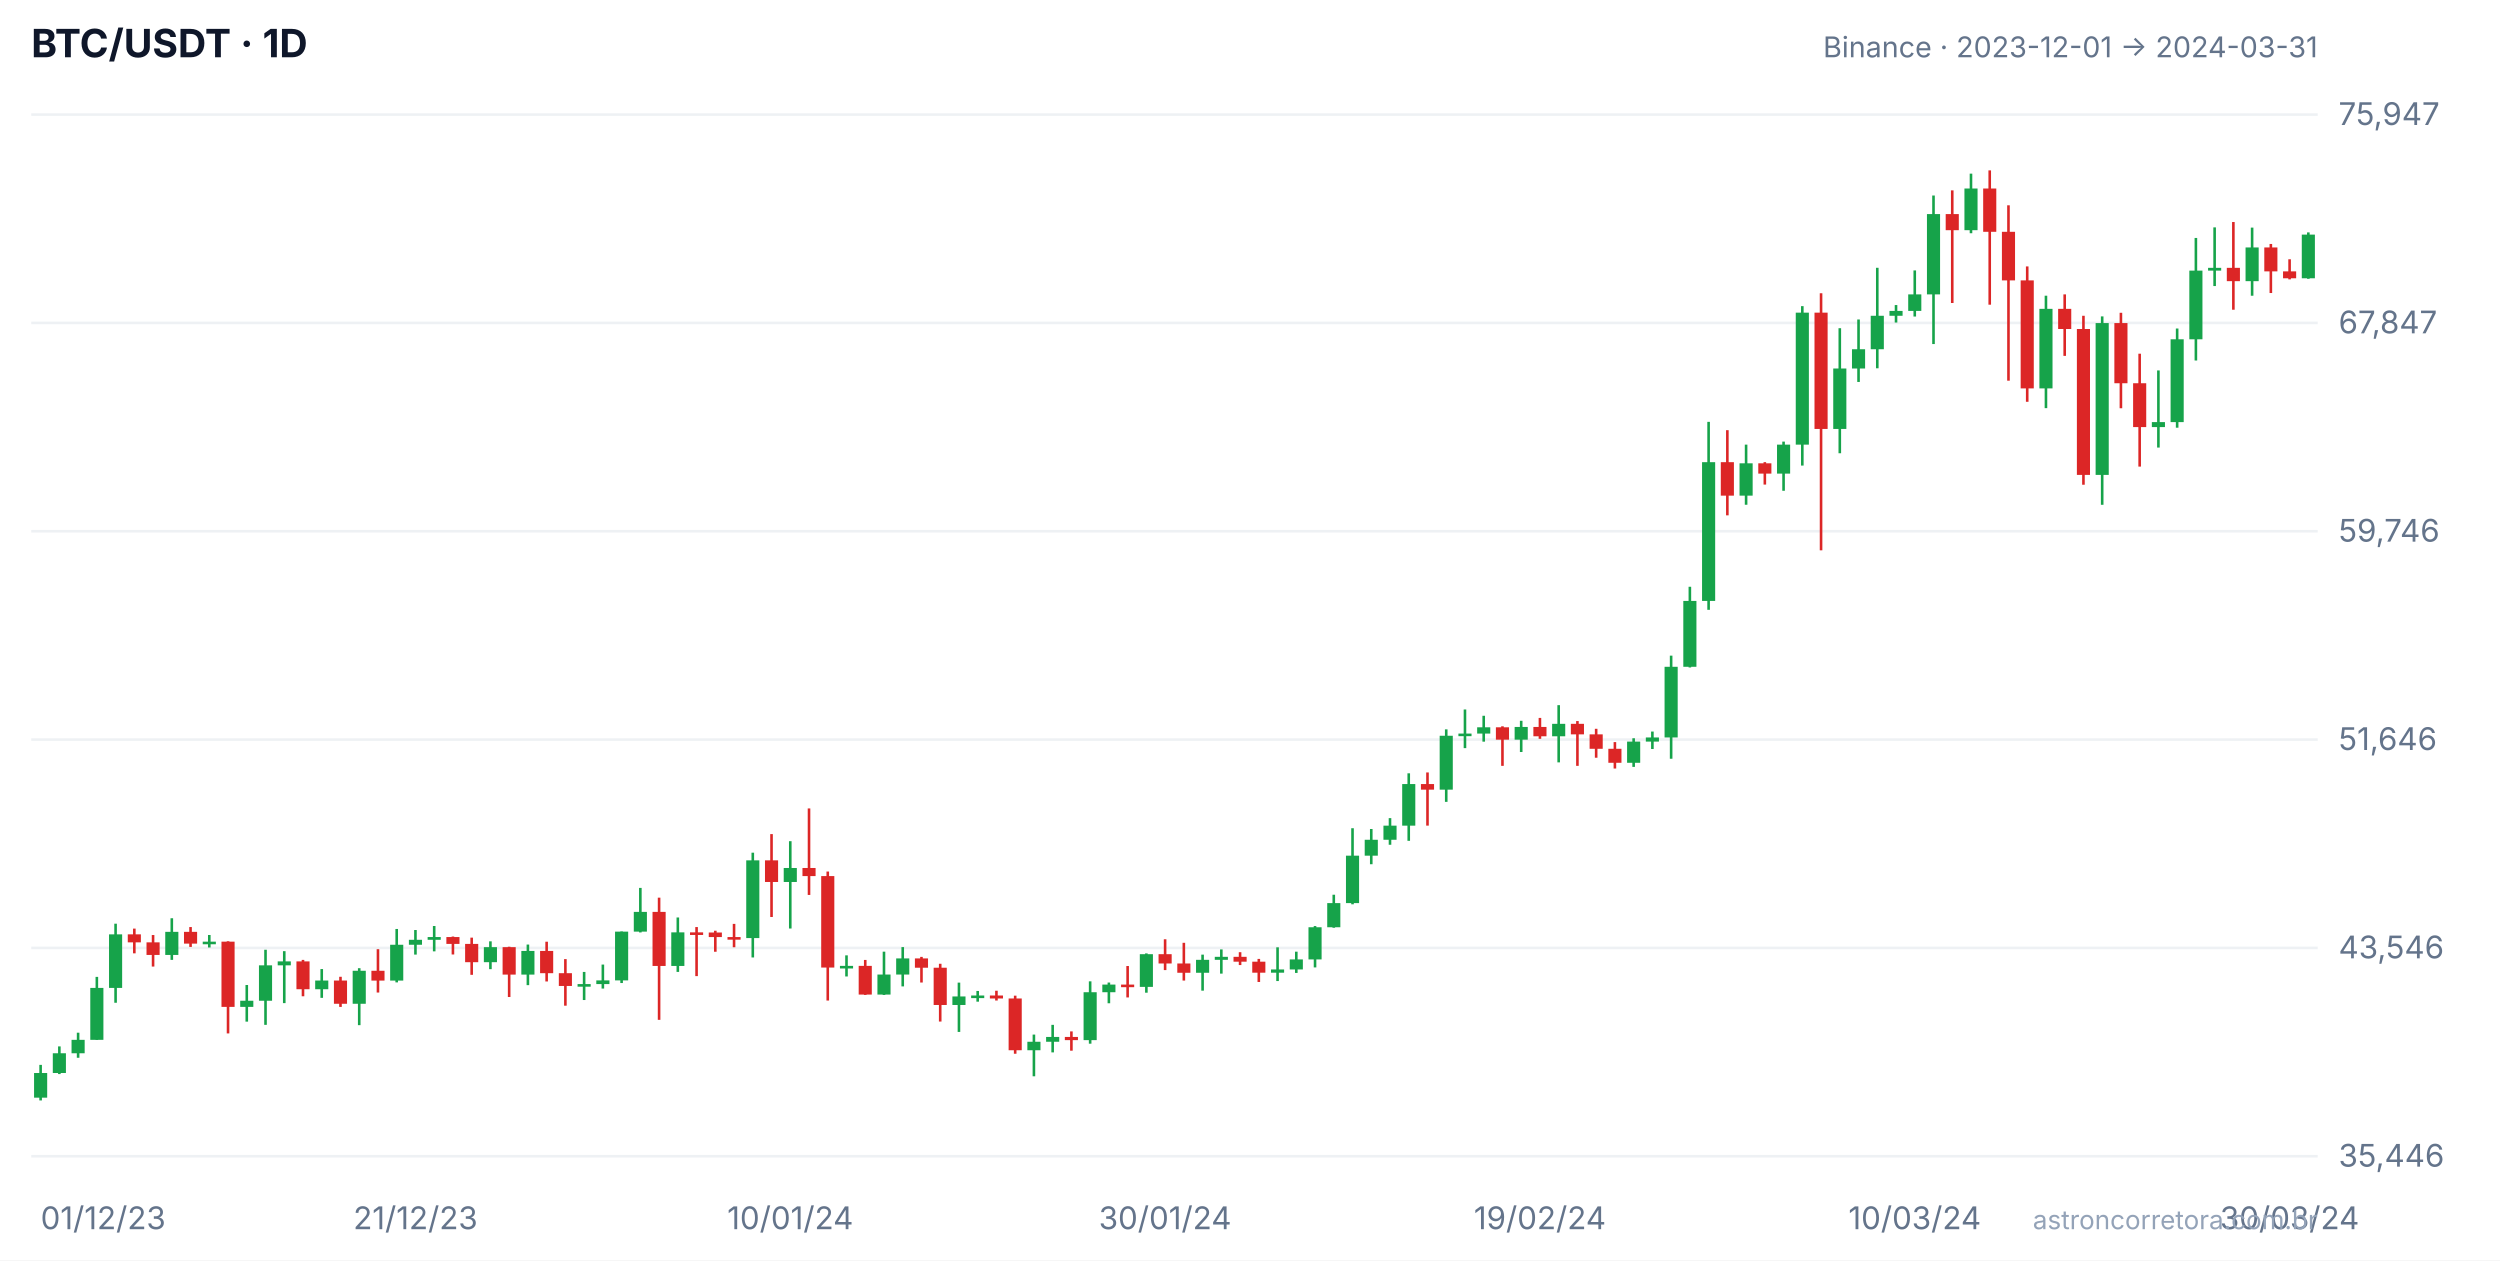
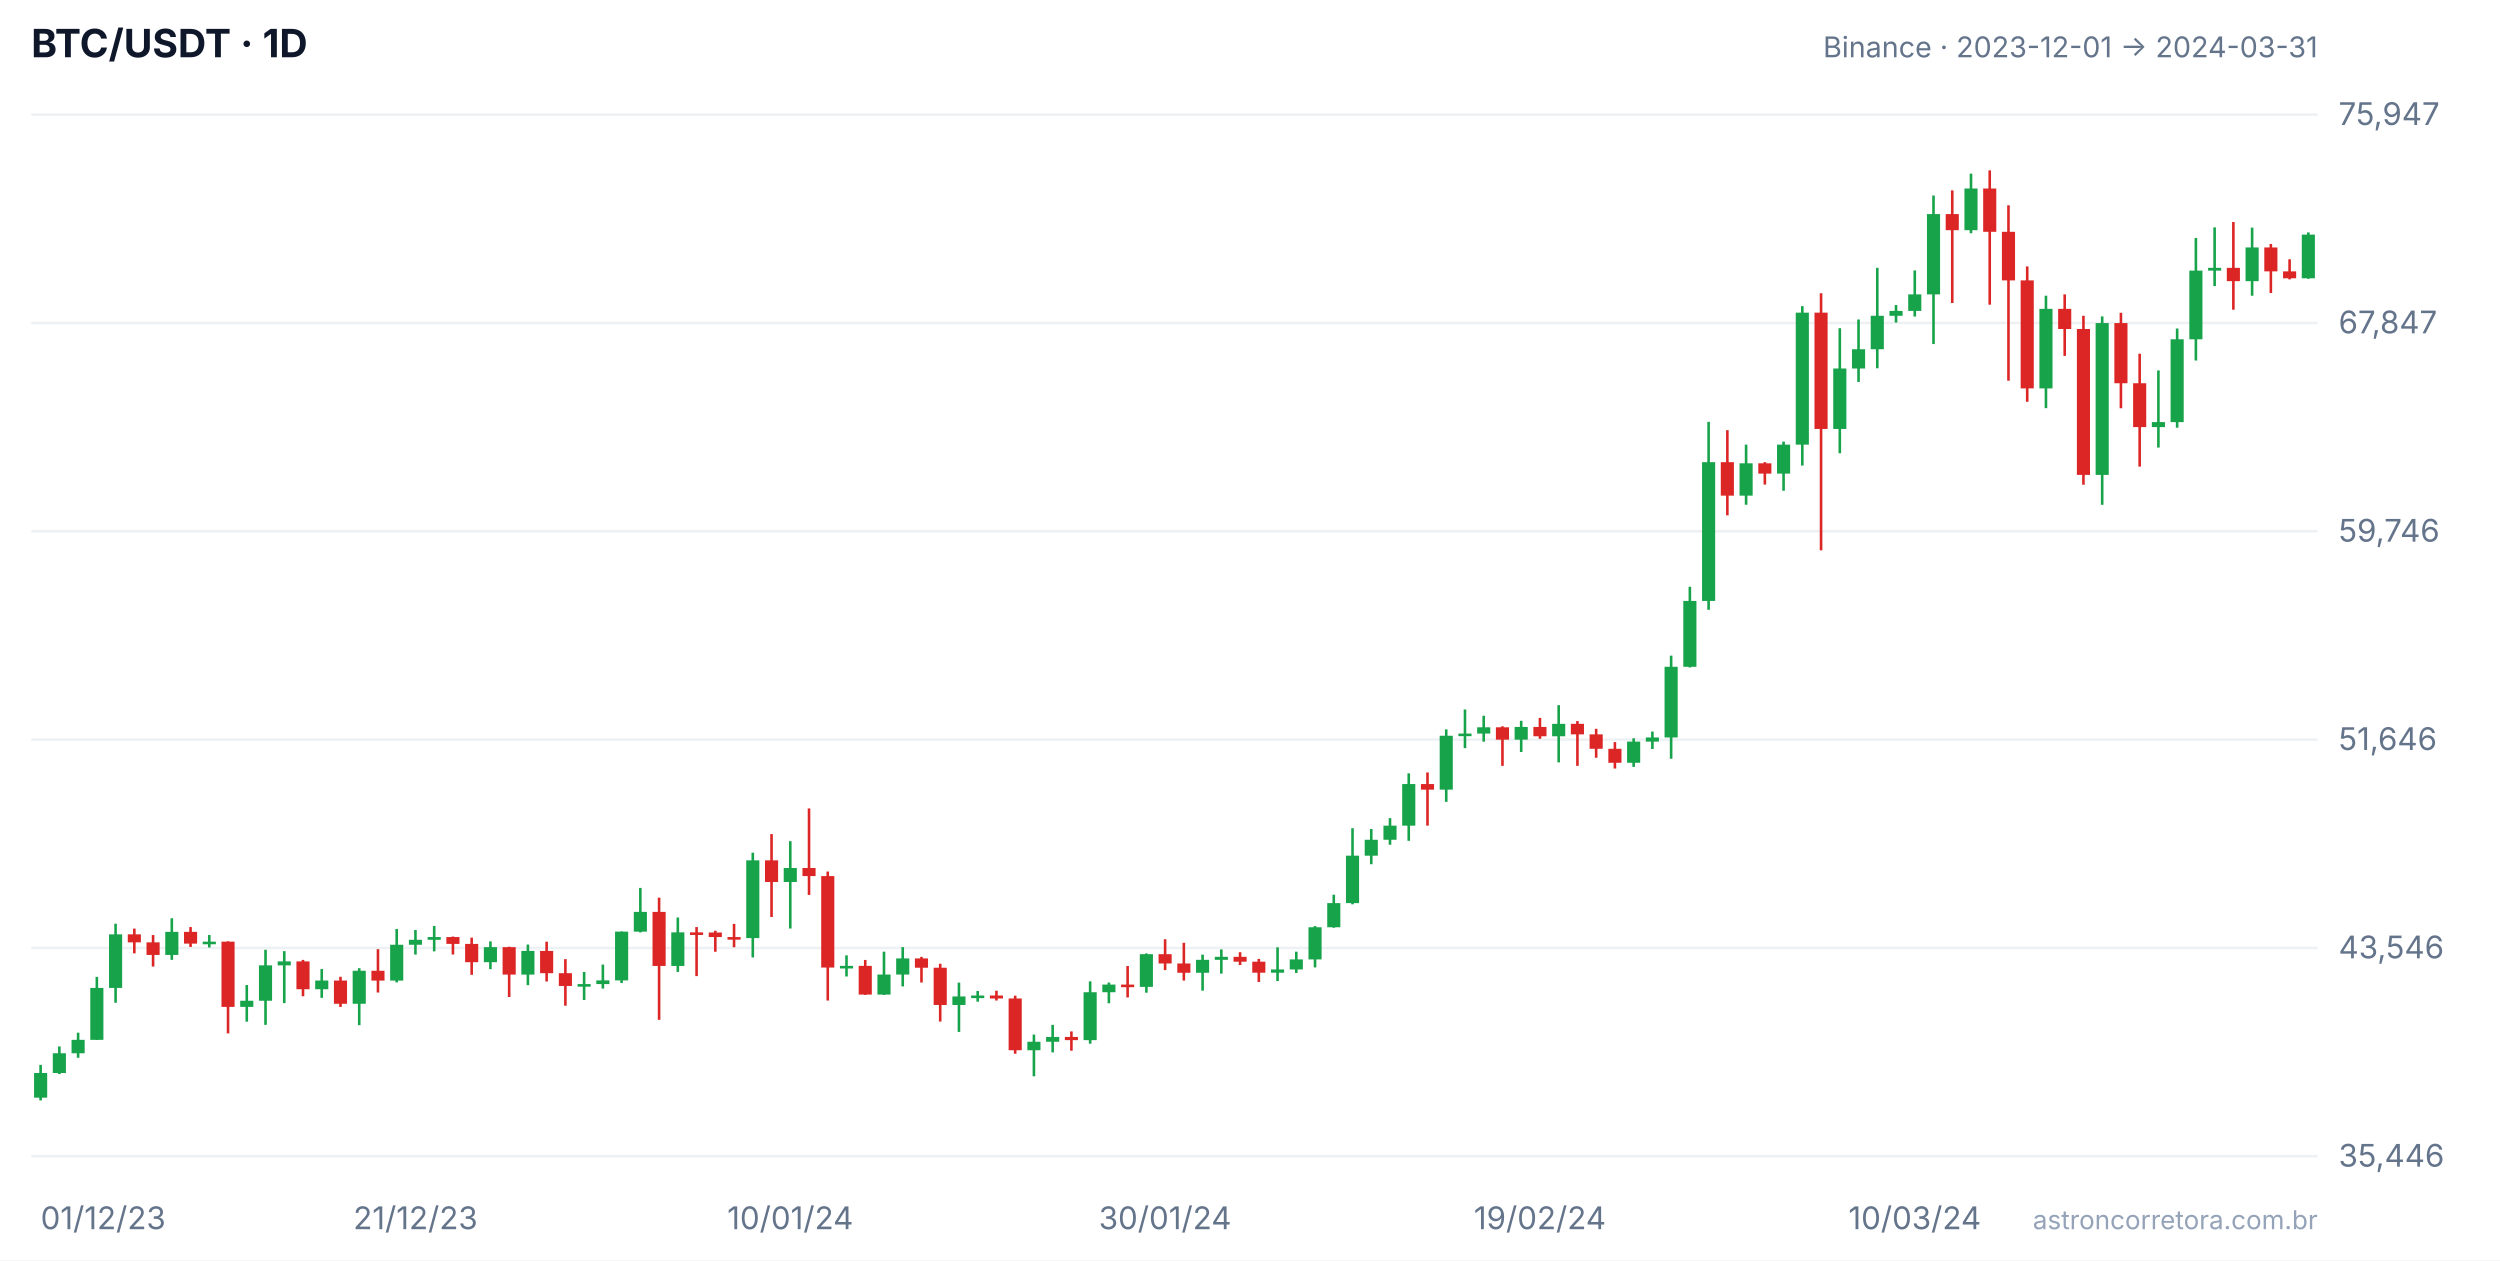
<svg xmlns="http://www.w3.org/2000/svg" viewBox="0 0 960 484" font-family="Inter,system-ui,sans-serif" font-size="12" role="img">
  <rect width="960" height="484" fill="#ffffff" />
  <text x="12" y="22" font-size="15" font-weight="700" fill="#0f172a">BTC/USDT · 1D</text>
  <text x="890" y="22" font-size="11" fill="#64748b" text-anchor="end">Binance · 2023-12-01 → 2024-03-31</text>
  <line x1="12" x2="890" y1="444" y2="444" stroke="#eef1f4" />
  <text x="898" y="448" fill="#64748b">35,446</text>
  <line x1="12" x2="890" y1="364" y2="364" stroke="#eef1f4" />
  <text x="898" y="368" fill="#64748b">43,546</text>
  <line x1="12" x2="890" y1="284" y2="284" stroke="#eef1f4" />
  <text x="898" y="288" fill="#64748b">51,646</text>
  <line x1="12" x2="890" y1="204" y2="204" stroke="#eef1f4" />
  <text x="898" y="208" fill="#64748b">59,746</text>
  <line x1="12" x2="890" y1="124" y2="124" stroke="#eef1f4" />
  <text x="898" y="128" fill="#64748b">67,847</text>
  <line x1="12" x2="890" y1="44" y2="44" stroke="#eef1f4" />
  <text x="898" y="48" fill="#64748b">75,947</text>
  <text x="15.598" y="472" fill="#64748b" text-anchor="start">01/12/23</text>
  <text x="159.533" y="472" fill="#64748b" text-anchor="middle">21/12/23</text>
  <text x="303.467" y="472" fill="#64748b" text-anchor="middle">10/01/24</text>
  <text x="447.402" y="472" fill="#64748b" text-anchor="middle">30/01/24</text>
  <text x="591.336" y="472" fill="#64748b" text-anchor="middle">19/02/24</text>
  <text x="735.27" y="472" fill="#64748b" text-anchor="middle">10/03/24</text>
-   <text x="879.205" y="472" fill="#64748b" text-anchor="middle">30/03/24</text>
  <line x1="15.598" x2="15.598" y1="408.911" y2="422.571" stroke="#16a34a" />
  <rect x="13.08" y="412.037" width="5.038" height="9.467" fill="#16a34a" />
  <line x1="22.795" x2="22.795" y1="401.818" y2="412.441" stroke="#16a34a" />
  <rect x="20.276" y="404.453" width="5.038" height="7.584" fill="#16a34a" />
  <line x1="29.992" x2="29.992" y1="396.556" y2="406.186" stroke="#16a34a" />
  <rect x="27.473" y="399.299" width="5.038" height="5.155" fill="#16a34a" />
  <line x1="37.189" x2="37.189" y1="375.124" y2="399.299" stroke="#16a34a" />
  <rect x="34.67" y="379.36" width="5.038" height="19.939" fill="#16a34a" />
  <line x1="44.385" x2="44.385" y1="354.699" y2="385.059" stroke="#16a34a" />
  <rect x="41.866" y="358.795" width="5.038" height="20.565" fill="#16a34a" />
  <line x1="51.582" x2="51.582" y1="356.584" y2="366.084" stroke="#dc2626" />
  <rect x="49.063" y="358.79" width="5.038" height="3.073" fill="#dc2626" />
  <line x1="58.779" x2="58.779" y1="359.051" y2="371.162" stroke="#dc2626" />
  <rect x="56.26" y="361.863" width="5.038" height="4.835" fill="#dc2626" />
  <line x1="65.975" x2="65.975" y1="352.605" y2="368.594" stroke="#16a34a" />
  <rect x="63.457" y="357.83" width="5.038" height="8.867" fill="#16a34a" />
  <line x1="73.172" x2="73.172" y1="355.983" y2="363.622" stroke="#dc2626" />
  <rect x="70.653" y="357.83" width="5.038" height="4.517" fill="#dc2626" />
  <line x1="80.369" x2="80.369" y1="359.035" y2="363.835" stroke="#16a34a" />
  <rect x="77.85" y="361.598" width="5.038" height="1" fill="#16a34a" />
  <line x1="87.566" x2="87.566" y1="361.45" y2="396.832" stroke="#dc2626" />
  <rect x="85.047" y="361.598" width="5.038" height="25.048" fill="#dc2626" />
  <line x1="94.762" x2="94.762" y1="378.243" y2="392.309" stroke="#16a34a" />
  <rect x="92.243" y="384.285" width="5.038" height="2.36" fill="#16a34a" />
  <line x1="101.959" x2="101.959" y1="364.702" y2="393.543" stroke="#16a34a" />
  <rect x="99.44" y="370.689" width="5.038" height="13.596" fill="#16a34a" />
  <line x1="109.156" x2="109.156" y1="365.247" y2="385.198" stroke="#16a34a" />
  <rect x="106.637" y="369.176" width="5.038" height="1.513" fill="#16a34a" />
  <line x1="116.352" x2="116.352" y1="368.597" y2="382.571" stroke="#dc2626" />
  <rect x="113.834" y="369.176" width="5.038" height="10.686" fill="#dc2626" />
  <line x1="123.549" x2="123.549" y1="372.117" y2="383.173" stroke="#16a34a" />
  <rect x="121.03" y="376.526" width="5.038" height="3.336" fill="#16a34a" />
  <line x1="130.746" x2="130.746" y1="375.083" y2="386.659" stroke="#dc2626" />
  <rect x="128.227" y="376.526" width="5.038" height="8.922" fill="#dc2626" />
  <line x1="137.943" x2="137.943" y1="371.787" y2="393.662" stroke="#16a34a" />
  <rect x="135.424" y="372.775" width="5.038" height="12.673" fill="#16a34a" />
  <line x1="145.139" x2="145.139" y1="364.487" y2="381.137" stroke="#dc2626" />
  <rect x="142.62" y="372.775" width="5.038" height="3.771" fill="#dc2626" />
  <line x1="152.336" x2="152.336" y1="356.724" y2="377.237" stroke="#16a34a" />
  <rect x="149.817" y="362.789" width="5.038" height="13.757" fill="#16a34a" />
  <line x1="159.533" x2="159.533" y1="357.125" y2="366.564" stroke="#16a34a" />
  <rect x="157.014" y="360.884" width="5.038" height="1.905" fill="#16a34a" />
  <line x1="166.73" x2="166.73" y1="355.586" y2="365.321" stroke="#16a34a" />
  <rect x="164.211" y="359.825" width="5.038" height="1.059" fill="#16a34a" />
  <line x1="173.926" x2="173.926" y1="359.631" y2="366.52" stroke="#dc2626" />
  <rect x="171.407" y="359.825" width="5.038" height="2.636" fill="#dc2626" />
  <line x1="181.123" x2="181.123" y1="360.052" y2="374.334" stroke="#dc2626" />
  <rect x="178.604" y="362.461" width="5.038" height="7.019" fill="#dc2626" />
  <line x1="188.32" x2="188.32" y1="361.471" y2="372.157" stroke="#16a34a" />
  <rect x="185.801" y="363.705" width="5.038" height="5.774" fill="#16a34a" />
  <line x1="195.516" x2="195.516" y1="363.542" y2="382.851" stroke="#dc2626" />
  <rect x="192.998" y="363.705" width="5.038" height="10.54" fill="#dc2626" />
  <line x1="202.713" x2="202.713" y1="362.709" y2="378.297" stroke="#16a34a" />
  <rect x="200.194" y="365.16" width="5.038" height="9.086" fill="#16a34a" />
  <line x1="209.91" x2="209.91" y1="361.617" y2="376.884" stroke="#dc2626" />
  <rect x="207.391" y="365.16" width="5.038" height="8.544" fill="#dc2626" />
  <line x1="217.107" x2="217.107" y1="368.299" y2="386.185" stroke="#dc2626" />
  <rect x="214.588" y="373.704" width="5.038" height="4.907" fill="#dc2626" />
  <line x1="224.303" x2="224.303" y1="373.224" y2="384.01" stroke="#16a34a" />
  <rect x="221.784" y="377.886" width="5.038" height="1" fill="#16a34a" />
  <line x1="231.5" x2="231.5" y1="370.393" y2="379.609" stroke="#16a34a" />
  <rect x="228.981" y="376.471" width="5.038" height="1.415" fill="#16a34a" />
  <line x1="238.697" x2="238.697" y1="357.701" y2="377.486" stroke="#16a34a" />
  <rect x="236.178" y="357.746" width="5.038" height="18.725" fill="#16a34a" />
  <line x1="245.893" x2="245.893" y1="340.955" y2="358.054" stroke="#16a34a" />
  <rect x="243.375" y="350.167" width="5.038" height="7.579" fill="#16a34a" />
  <line x1="253.09" x2="253.09" y1="344.704" y2="391.617" stroke="#dc2626" />
  <rect x="250.571" y="350.167" width="5.038" height="20.757" fill="#dc2626" />
  <line x1="260.287" x2="260.287" y1="352.313" y2="373.21" stroke="#16a34a" />
  <rect x="257.768" y="358.027" width="5.038" height="12.897" fill="#16a34a" />
  <line x1="267.484" x2="267.484" y1="355.989" y2="374.827" stroke="#dc2626" />
  <rect x="264.965" y="358.027" width="5.038" height="1" fill="#dc2626" />
  <line x1="274.68" x2="274.68" y1="357.401" y2="365.474" stroke="#dc2626" />
  <rect x="272.161" y="358.086" width="5.038" height="1.746" fill="#dc2626" />
  <line x1="281.877" x2="281.877" y1="354.772" y2="363.745" stroke="#dc2626" />
  <rect x="279.358" y="359.832" width="5.038" height="1" fill="#dc2626" />
  <line x1="289.074" x2="289.074" y1="327.431" y2="367.667" stroke="#16a34a" />
  <rect x="286.555" y="330.373" width="5.038" height="29.847" fill="#16a34a" />
  <line x1="296.27" x2="296.27" y1="320.29" y2="352.125" stroke="#dc2626" />
  <rect x="293.752" y="330.373" width="5.038" height="8.306" fill="#dc2626" />
  <line x1="303.467" x2="303.467" y1="323.016" y2="356.552" stroke="#16a34a" />
  <rect x="300.948" y="333.307" width="5.038" height="5.373" fill="#16a34a" />
  <line x1="310.664" x2="310.664" y1="310.438" y2="343.657" stroke="#dc2626" />
  <rect x="308.145" y="333.307" width="5.038" height="3.109" fill="#dc2626" />
  <line x1="317.861" x2="317.861" y1="334.674" y2="384.21" stroke="#dc2626" />
  <rect x="315.342" y="336.416" width="5.038" height="35.125" fill="#dc2626" />
  <line x1="325.057" x2="325.057" y1="366.857" y2="374.964" stroke="#16a34a" />
  <rect x="322.539" y="370.897" width="5.038" height="1" fill="#16a34a" />
  <line x1="332.254" x2="332.254" y1="368.615" y2="382.037" stroke="#dc2626" />
  <rect x="329.735" y="370.897" width="5.038" height="11.019" fill="#dc2626" />
  <line x1="339.451" x2="339.451" y1="365.441" y2="382.056" stroke="#16a34a" />
  <rect x="336.932" y="374.224" width="5.038" height="7.691" fill="#16a34a" />
  <line x1="346.648" x2="346.648" y1="363.687" y2="378.778" stroke="#16a34a" />
  <rect x="344.129" y="368.033" width="5.038" height="6.191" fill="#16a34a" />
  <line x1="353.844" x2="353.844" y1="367.44" y2="377.29" stroke="#dc2626" />
  <rect x="351.325" y="368.033" width="5.038" height="3.574" fill="#dc2626" />
  <line x1="361.041" x2="361.041" y1="370.087" y2="392.276" stroke="#dc2626" />
  <rect x="358.522" y="371.607" width="5.038" height="14.307" fill="#dc2626" />
  <line x1="368.238" x2="368.238" y1="377.328" y2="396.259" stroke="#16a34a" />
  <rect x="365.719" y="382.639" width="5.038" height="3.274" fill="#16a34a" />
  <line x1="375.434" x2="375.434" y1="380.53" y2="384.642" stroke="#16a34a" />
  <rect x="372.916" y="382.274" width="5.038" height="1" fill="#16a34a" />
  <line x1="382.631" x2="382.631" y1="380.443" y2="384.2" stroke="#dc2626" />
  <rect x="380.112" y="382.274" width="5.038" height="1.143" fill="#dc2626" />
  <line x1="389.828" x2="389.828" y1="382.337" y2="404.639" stroke="#dc2626" />
  <rect x="387.309" y="383.417" width="5.038" height="19.874" fill="#dc2626" />
  <line x1="397.025" x2="397.025" y1="397.279" y2="413.296" stroke="#16a34a" />
  <rect x="394.506" y="400.036" width="5.038" height="3.255" fill="#16a34a" />
  <line x1="404.221" x2="404.221" y1="393.543" y2="404.119" stroke="#16a34a" />
  <rect x="401.702" y="398.186" width="5.038" height="1.85" fill="#16a34a" />
  <line x1="411.418" x2="411.418" y1="396.059" y2="403.469" stroke="#dc2626" />
  <rect x="408.899" y="398.186" width="5.038" height="1.223" fill="#dc2626" />
  <line x1="418.615" x2="418.615" y1="376.834" y2="400.778" stroke="#16a34a" />
  <rect x="416.096" y="381.015" width="5.038" height="18.394" fill="#16a34a" />
  <line x1="425.811" x2="425.811" y1="377.297" y2="385.254" stroke="#16a34a" />
  <rect x="423.293" y="378.08" width="5.038" height="2.934" fill="#16a34a" />
  <line x1="433.008" x2="433.008" y1="370.949" y2="383.017" stroke="#dc2626" />
  <rect x="430.489" y="378.08" width="5.038" height="1" fill="#dc2626" />
  <line x1="440.205" x2="440.205" y1="366.107" y2="381.199" stroke="#16a34a" />
  <rect x="437.686" y="366.406" width="5.038" height="12.559" fill="#16a34a" />
  <line x1="447.402" x2="447.402" y1="360.681" y2="372.516" stroke="#dc2626" />
  <rect x="444.883" y="366.406" width="5.038" height="3.571" fill="#dc2626" />
  <line x1="454.598" x2="454.598" y1="362.036" y2="376.538" stroke="#dc2626" />
  <rect x="452.08" y="369.977" width="5.038" height="3.566" fill="#dc2626" />
  <line x1="461.795" x2="461.795" y1="366.579" y2="380.415" stroke="#16a34a" />
  <rect x="459.276" y="368.576" width="5.038" height="4.967" fill="#16a34a" />
  <line x1="468.992" x2="468.992" y1="364.576" y2="373.871" stroke="#16a34a" />
  <rect x="466.473" y="367.42" width="5.038" height="1.156" fill="#16a34a" />
  <line x1="476.189" x2="476.189" y1="365.642" y2="370.581" stroke="#dc2626" />
  <rect x="473.67" y="367.42" width="5.038" height="1.866" fill="#dc2626" />
  <line x1="483.385" x2="483.385" y1="368.22" y2="377.079" stroke="#dc2626" />
  <rect x="480.866" y="369.286" width="5.038" height="4.229" fill="#dc2626" />
  <line x1="490.582" x2="490.582" y1="363.768" y2="376.723" stroke="#16a34a" />
  <rect x="488.063" y="372.272" width="5.038" height="1.243" fill="#16a34a" />
  <line x1="497.779" x2="497.779" y1="365.445" y2="373.603" stroke="#16a34a" />
  <rect x="495.26" y="368.418" width="5.038" height="3.854" fill="#16a34a" />
  <line x1="504.975" x2="504.975" y1="355.603" y2="371.489" stroke="#16a34a" />
  <rect x="502.457" y="356.066" width="5.038" height="12.352" fill="#16a34a" />
  <line x1="512.172" x2="512.172" y1="343.575" y2="356.249" stroke="#16a34a" />
  <rect x="509.653" y="346.792" width="5.038" height="9.274" fill="#16a34a" />
  <line x1="519.369" x2="519.369" y1="318.038" y2="347.251" stroke="#16a34a" />
  <rect x="516.85" y="328.578" width="5.038" height="18.213" fill="#16a34a" />
  <line x1="526.566" x2="526.566" y1="318.334" y2="331.865" stroke="#16a34a" />
  <rect x="524.047" y="322.472" width="5.038" height="6.107" fill="#16a34a" />
  <line x1="533.762" x2="533.762" y1="314.16" y2="324.387" stroke="#16a34a" />
  <rect x="531.243" y="317.05" width="5.038" height="5.421" fill="#16a34a" />
  <line x1="540.959" x2="540.959" y1="296.954" y2="322.877" stroke="#16a34a" />
  <rect x="538.44" y="301.077" width="5.038" height="15.973" fill="#16a34a" />
  <line x1="548.156" x2="548.156" y1="296.62" y2="317.041" stroke="#dc2626" />
  <rect x="545.637" y="301.077" width="5.038" height="2.15" fill="#dc2626" />
  <line x1="555.352" x2="555.352" y1="280.076" y2="307.915" stroke="#16a34a" />
  <rect x="552.834" y="282.531" width="5.038" height="20.697" fill="#16a34a" />
  <line x1="562.549" x2="562.549" y1="272.442" y2="287.283" stroke="#16a34a" />
  <rect x="560.03" y="281.693" width="5.038" height="1" fill="#16a34a" />
  <line x1="569.746" x2="569.746" y1="274.857" y2="284.794" stroke="#16a34a" />
  <rect x="567.227" y="279.282" width="5.038" height="2.411" fill="#16a34a" />
  <line x1="576.943" x2="576.943" y1="278.899" y2="294.088" stroke="#dc2626" />
  <rect x="574.424" y="279.282" width="5.038" height="4.755" fill="#dc2626" />
  <line x1="584.139" x2="584.139" y1="276.784" y2="288.771" stroke="#16a34a" />
  <rect x="581.62" y="279.148" width="5.038" height="4.889" fill="#16a34a" />
  <line x1="591.336" x2="591.336" y1="275.68" y2="283.698" stroke="#dc2626" />
  <rect x="588.817" y="279.148" width="5.038" height="3.585" fill="#dc2626" />
  <line x1="598.533" x2="598.533" y1="270.779" y2="292.751" stroke="#16a34a" />
  <rect x="596.014" y="277.951" width="5.038" height="4.781" fill="#16a34a" />
  <line x1="605.73" x2="605.73" y1="276.885" y2="294.088" stroke="#dc2626" />
  <rect x="603.211" y="277.951" width="5.038" height="4.044" fill="#dc2626" />
  <line x1="612.926" x2="612.926" y1="279.858" y2="290.969" stroke="#dc2626" />
  <rect x="610.407" y="281.995" width="5.038" height="5.54" fill="#dc2626" />
  <line x1="620.123" x2="620.123" y1="284.966" y2="295.115" stroke="#dc2626" />
  <rect x="617.604" y="287.535" width="5.038" height="5.375" fill="#dc2626" />
  <line x1="627.32" x2="627.32" y1="283.49" y2="294.483" stroke="#16a34a" />
  <rect x="624.801" y="284.772" width="5.038" height="8.139" fill="#16a34a" />
  <line x1="634.516" x2="634.516" y1="280.917" y2="287.621" stroke="#16a34a" />
  <rect x="631.998" y="283.186" width="5.038" height="1.587" fill="#16a34a" />
  <line x1="641.713" x2="641.713" y1="251.767" y2="291.357" stroke="#16a34a" />
  <rect x="639.194" y="256.049" width="5.038" height="27.137" fill="#16a34a" />
  <line x1="648.91" x2="648.91" y1="225.317" y2="256.309" stroke="#16a34a" />
  <rect x="646.391" y="230.757" width="5.038" height="25.292" fill="#16a34a" />
  <line x1="656.107" x2="656.107" y1="161.99" y2="234.169" stroke="#16a34a" />
  <rect x="653.588" y="177.476" width="5.038" height="53.281" fill="#16a34a" />
  <line x1="663.303" x2="663.303" y1="165.187" y2="197.894" stroke="#dc2626" />
  <rect x="660.784" y="177.476" width="5.038" height="12.851" fill="#dc2626" />
  <line x1="670.5" x2="670.5" y1="170.739" y2="193.822" stroke="#16a34a" />
  <rect x="667.981" y="177.912" width="5.038" height="12.414" fill="#16a34a" />
  <line x1="677.697" x2="677.697" y1="177.465" y2="186.078" stroke="#dc2626" />
  <rect x="675.178" y="177.912" width="5.038" height="3.957" fill="#dc2626" />
  <line x1="684.893" x2="684.893" y1="169.577" y2="188.459" stroke="#16a34a" />
  <rect x="682.375" y="170.741" width="5.038" height="11.128" fill="#16a34a" />
  <line x1="692.09" x2="692.09" y1="117.556" y2="178.78" stroke="#16a34a" />
  <rect x="689.571" y="120.058" width="5.038" height="50.683" fill="#16a34a" />
  <line x1="699.287" x2="699.287" y1="112.608" y2="211.323" stroke="#dc2626" />
  <rect x="696.768" y="120.058" width="5.038" height="44.658" fill="#dc2626" />
  <line x1="706.484" x2="706.484" y1="126.029" y2="174.048" stroke="#16a34a" />
  <rect x="703.965" y="141.506" width="5.038" height="23.21" fill="#16a34a" />
  <line x1="713.68" x2="713.68" y1="122.682" y2="146.672" stroke="#16a34a" />
  <rect x="711.161" y="134.108" width="5.038" height="7.399" fill="#16a34a" />
  <line x1="720.877" x2="720.877" y1="102.831" y2="141.421" stroke="#16a34a" />
  <rect x="718.358" y="121.258" width="5.038" height="12.849" fill="#16a34a" />
  <line x1="728.074" x2="728.074" y1="117.141" y2="123.857" stroke="#16a34a" />
  <rect x="725.555" y="119.391" width="5.038" height="1.867" fill="#16a34a" />
  <line x1="735.27" x2="735.27" y1="103.842" y2="121.549" stroke="#16a34a" />
  <rect x="732.752" y="113.044" width="5.038" height="6.347" fill="#16a34a" />
  <line x1="742.467" x2="742.467" y1="75.078" y2="132.115" stroke="#16a34a" />
  <rect x="739.948" y="82.208" width="5.038" height="30.836" fill="#16a34a" />
  <line x1="749.664" x2="749.664" y1="73.103" y2="116.353" stroke="#dc2626" />
  <rect x="747.145" y="82.208" width="5.038" height="6.184" fill="#dc2626" />
  <line x1="756.861" x2="756.861" y1="66.68" y2="89.563" stroke="#16a34a" />
  <rect x="754.342" y="72.387" width="5.038" height="16.004" fill="#16a34a" />
  <line x1="764.057" x2="764.057" y1="65.429" y2="117.003" stroke="#dc2626" />
  <rect x="761.539" y="72.388" width="5.038" height="16.627" fill="#dc2626" />
  <line x1="771.254" x2="771.254" y1="78.834" y2="146.188" stroke="#dc2626" />
  <rect x="768.735" y="89.014" width="5.038" height="18.657" fill="#dc2626" />
  <line x1="778.451" x2="778.451" y1="102.307" y2="154.287" stroke="#dc2626" />
  <rect x="775.932" y="107.672" width="5.038" height="41.473" fill="#dc2626" />
  <line x1="785.648" x2="785.648" y1="113.552" y2="156.726" stroke="#16a34a" />
  <rect x="783.129" y="118.599" width="5.038" height="30.546" fill="#16a34a" />
  <line x1="792.844" x2="792.844" y1="113.043" y2="136.655" stroke="#dc2626" />
  <rect x="790.325" y="118.599" width="5.038" height="7.738" fill="#dc2626" />
  <line x1="800.041" x2="800.041" y1="121.259" y2="186.138" stroke="#dc2626" />
  <rect x="797.522" y="126.336" width="5.038" height="56.025" fill="#dc2626" />
  <line x1="807.238" x2="807.238" y1="121.497" y2="193.842" stroke="#16a34a" />
  <rect x="804.719" y="124.06" width="5.038" height="58.302" fill="#16a34a" />
  <line x1="814.434" x2="814.434" y1="120.11" y2="156.766" stroke="#dc2626" />
  <rect x="811.916" y="124.06" width="5.038" height="23.103" fill="#dc2626" />
  <line x1="821.631" x2="821.631" y1="135.822" y2="179.175" stroke="#dc2626" />
  <rect x="819.112" y="147.163" width="5.038" height="16.836" fill="#dc2626" />
  <line x1="828.828" x2="828.828" y1="142.247" y2="171.867" stroke="#16a34a" />
  <rect x="826.309" y="162.089" width="5.038" height="1.91" fill="#16a34a" />
  <line x1="836.025" x2="836.025" y1="126.152" y2="164.239" stroke="#16a34a" />
  <rect x="833.506" y="130.287" width="5.038" height="31.802" fill="#16a34a" />
  <line x1="843.221" x2="843.221" y1="91.374" y2="138.435" stroke="#16a34a" />
  <rect x="840.702" y="103.917" width="5.038" height="26.37" fill="#16a34a" />
  <line x1="850.418" x2="850.418" y1="87.314" y2="109.843" stroke="#16a34a" />
  <rect x="847.899" y="102.85" width="5.038" height="1.067" fill="#16a34a" />
  <line x1="857.615" x2="857.615" y1="85.255" y2="118.937" stroke="#dc2626" />
  <rect x="855.096" y="102.85" width="5.038" height="5.116" fill="#dc2626" />
  <line x1="864.811" x2="864.811" y1="87.403" y2="113.56" stroke="#16a34a" />
  <rect x="862.293" y="95.022" width="5.038" height="12.944" fill="#16a34a" />
  <line x1="872.008" x2="872.008" y1="93.683" y2="112.519" stroke="#dc2626" />
  <rect x="869.489" y="95.022" width="5.038" height="9.186" fill="#dc2626" />
  <line x1="879.205" x2="879.205" y1="99.561" y2="107.275" stroke="#dc2626" />
  <rect x="876.686" y="104.208" width="5.038" height="2.65" fill="#dc2626" />
  <line x1="886.402" x2="886.402" y1="89.241" y2="107.048" stroke="#16a34a" />
  <rect x="883.883" y="90.09" width="5.038" height="16.769" fill="#16a34a" />
  <text x="890" y="472" font-size="10" fill="#94a3b8" text-anchor="end">astroncorretora.com.br</text>
</svg>
